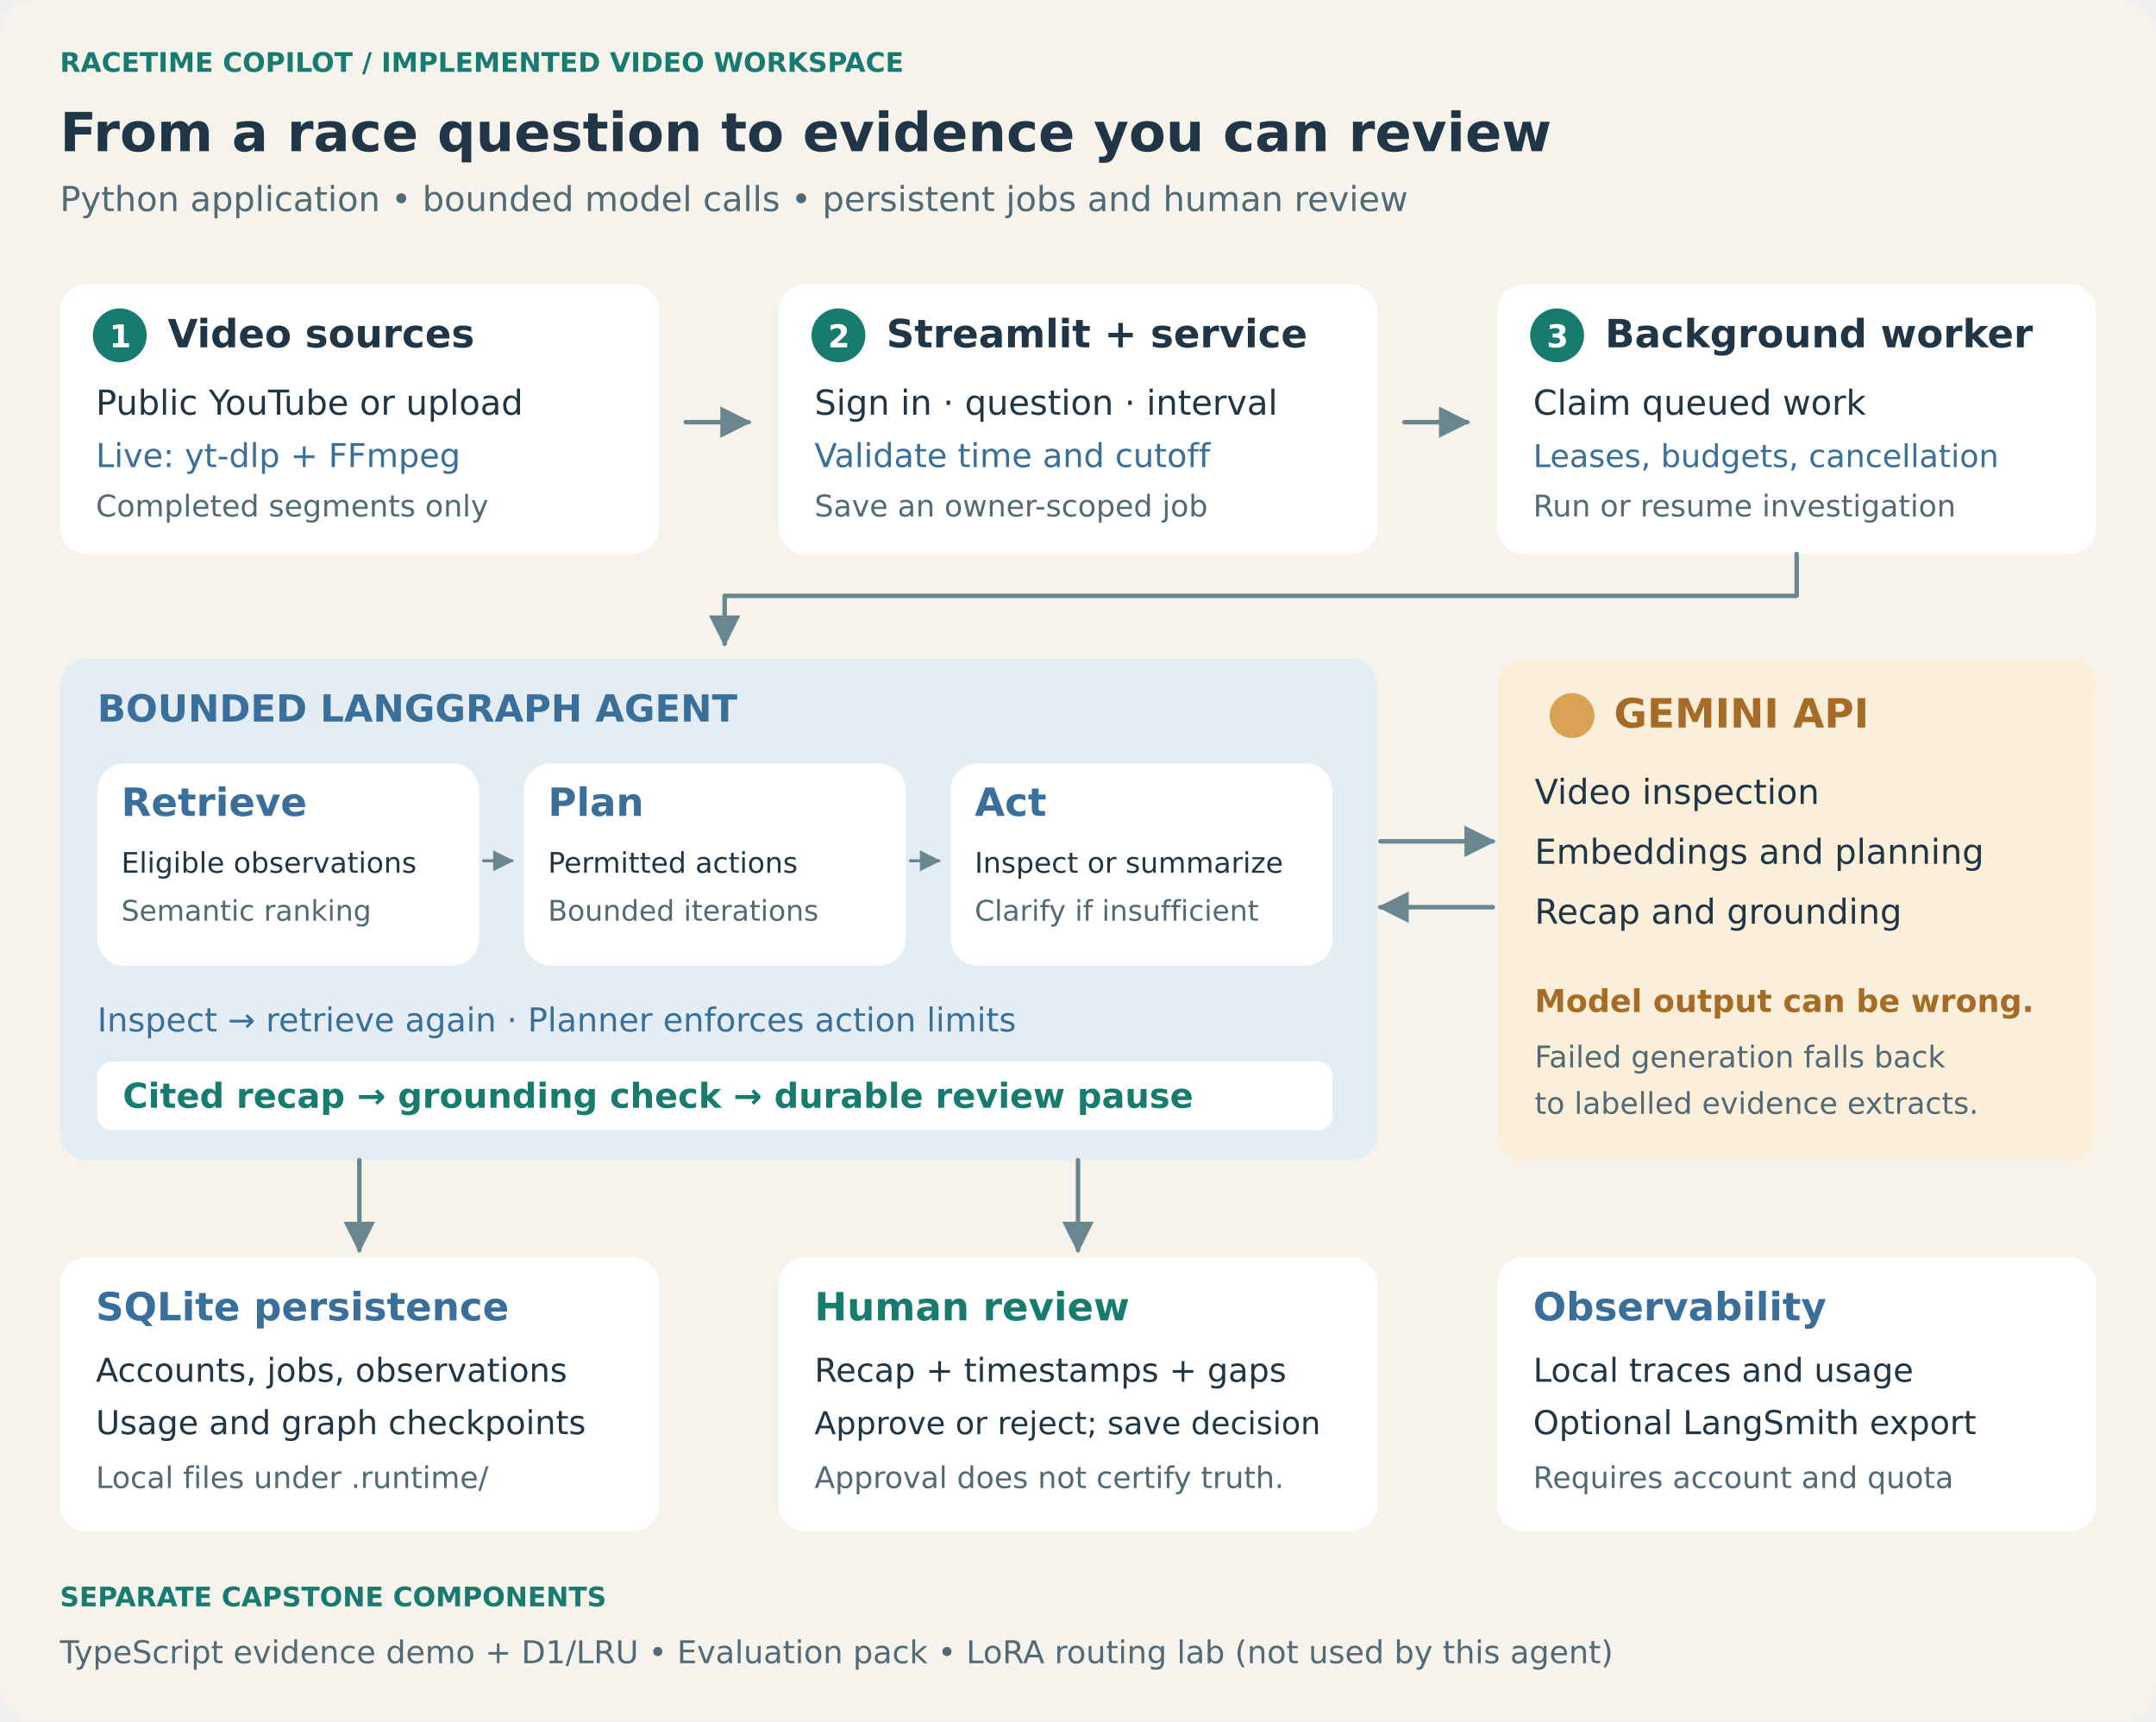
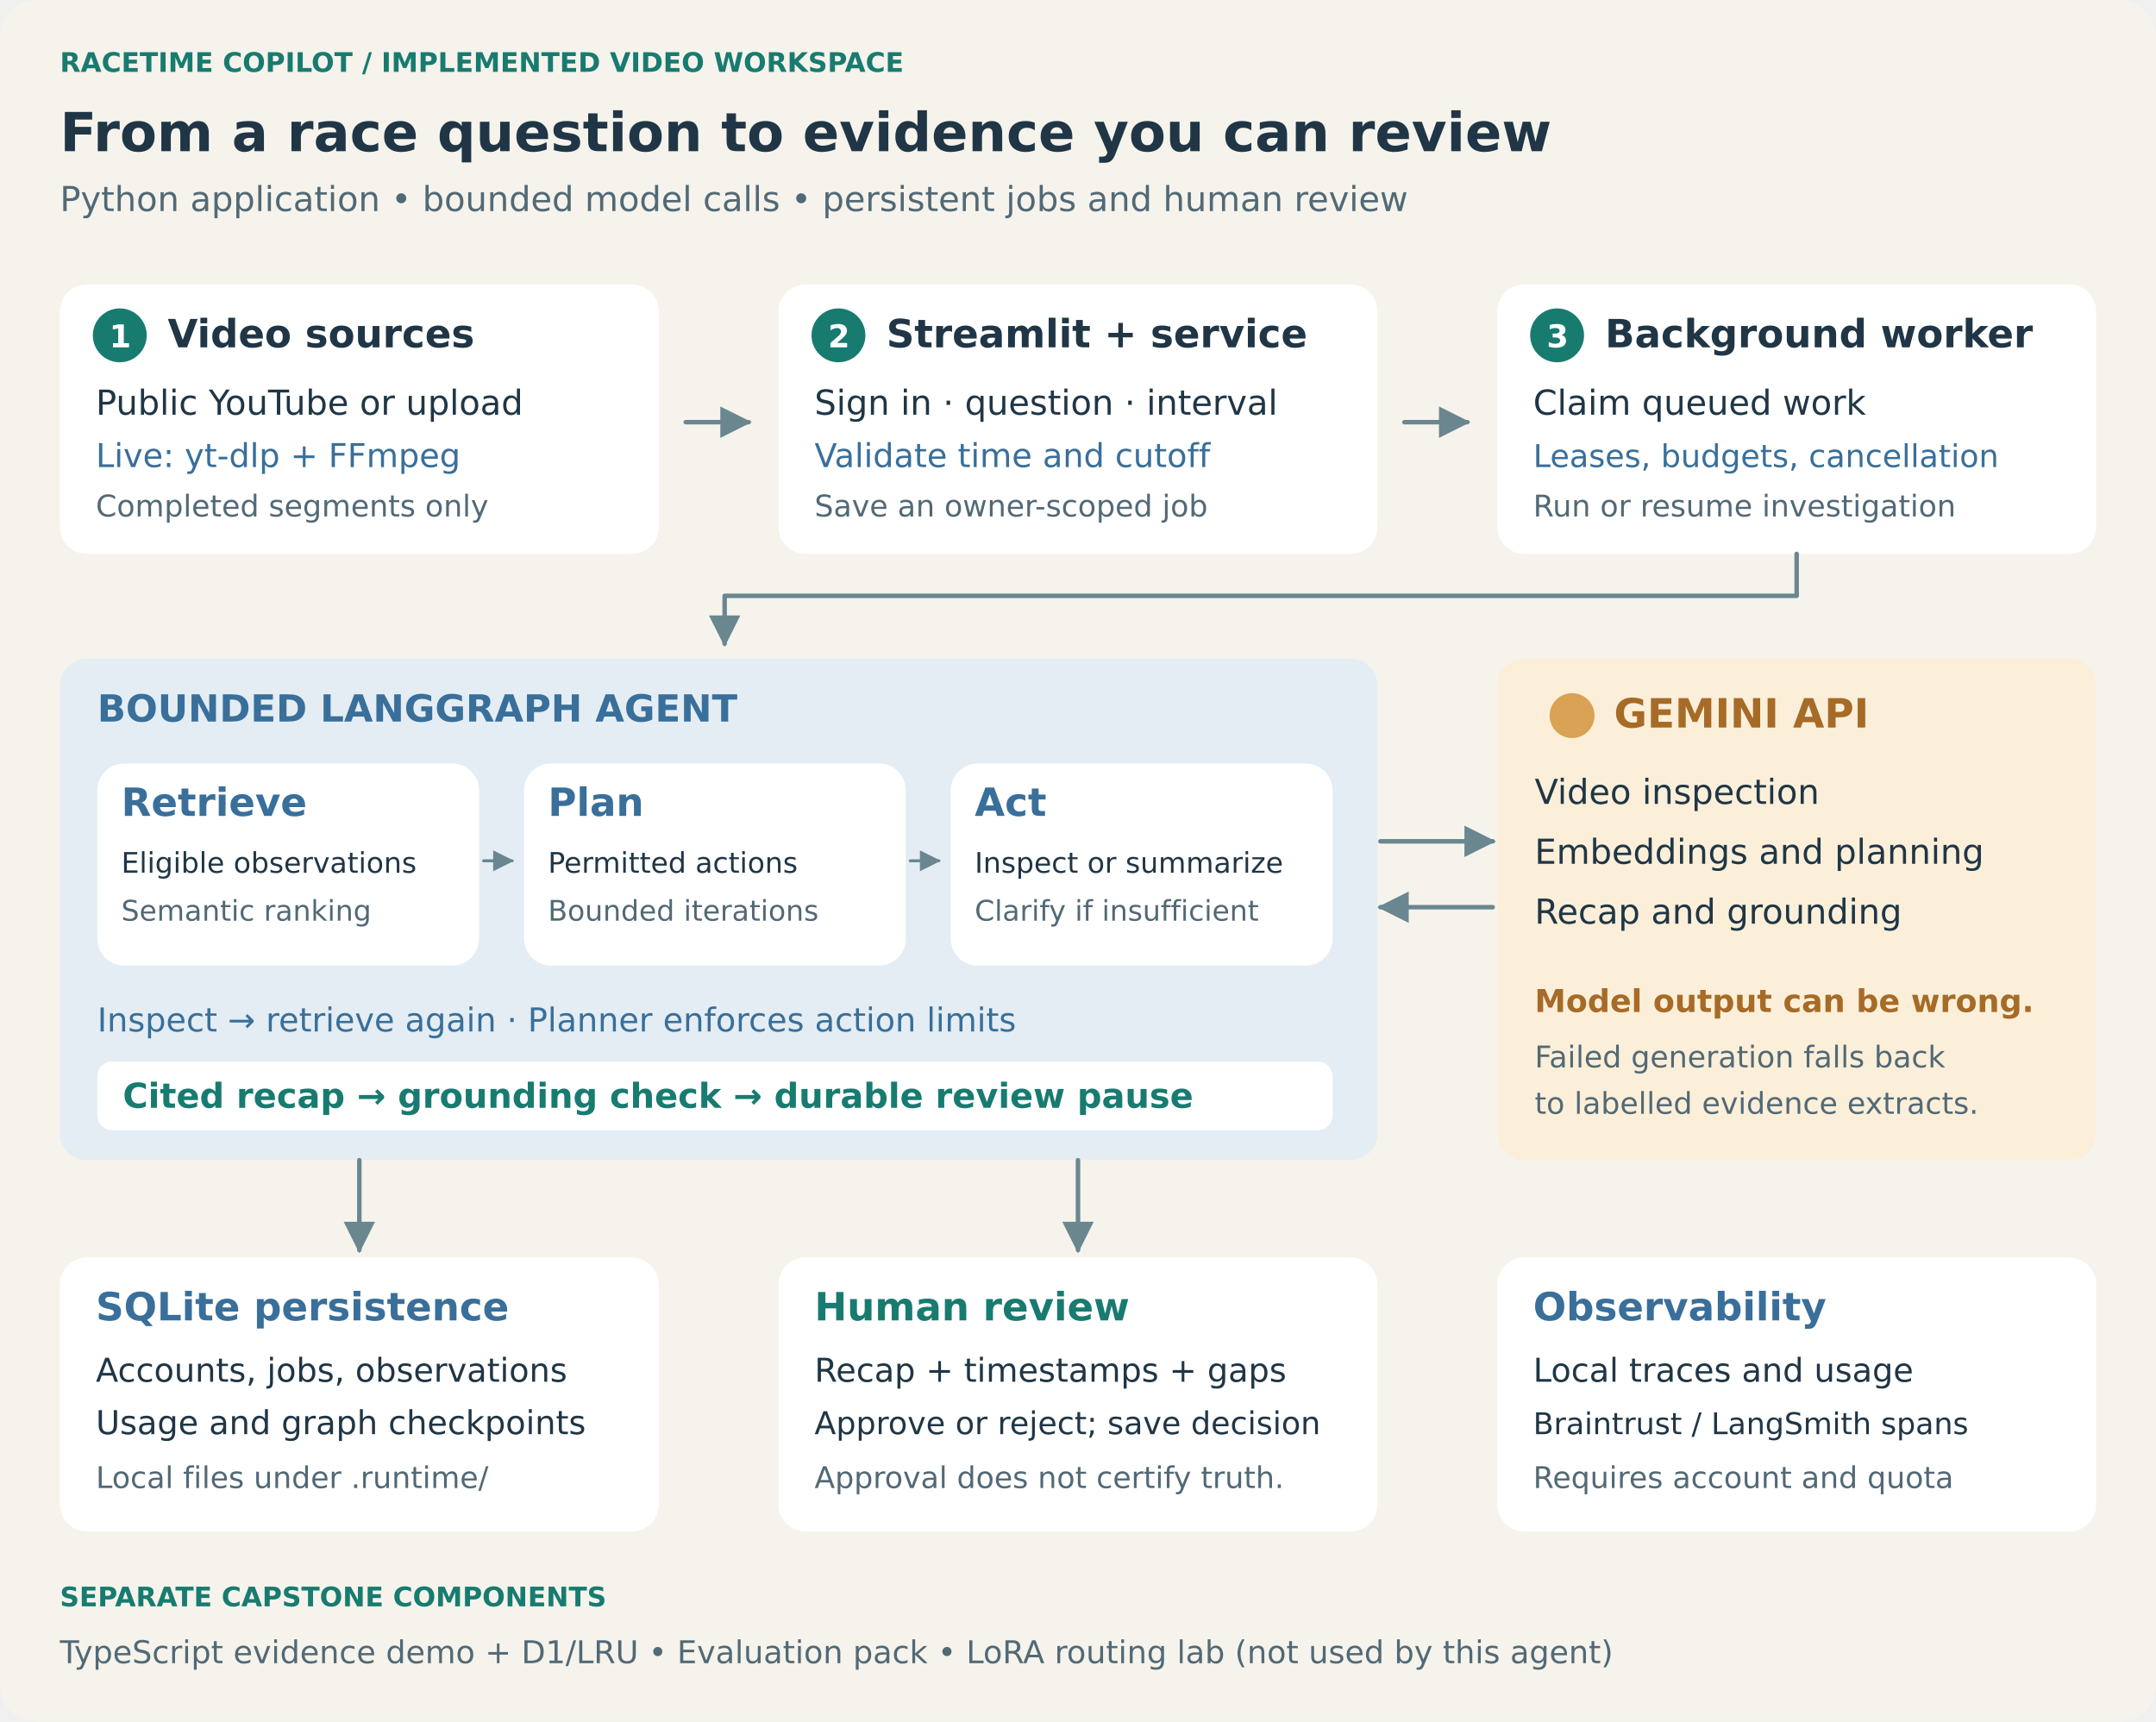
<svg xmlns="http://www.w3.org/2000/svg" width="1440" height="1150" viewBox="0 0 1440 1150" role="img" aria-labelledby="title desc">
  <rect width="1440" height="1150" rx="24" fill="#f5f3eb" />
  <defs>
    <marker id="arrow" viewBox="0 0 10 10" refX="9" refY="5" markerWidth="7" markerHeight="7" orient="auto-start-reverse">
      <path d="M0 0 L10 5 L0 10Z" fill="#6a8790" />
    </marker>
  </defs>
  <text x="40" y="48" font-family="DejaVu Sans, sans-serif" font-size="18" font-weight="700" fill="#187b70">RACETIME COPILOT  /  IMPLEMENTED VIDEO WORKSPACE</text>
  <text x="40" y="101" font-family="DejaVu Sans, sans-serif" font-size="36" font-weight="700" fill="#203646">From a race question to evidence you can review</text>
  <text x="40" y="141" font-family="DejaVu Sans, sans-serif" font-size="23" font-weight="400" fill="#526976">Python application • bounded model calls • persistent jobs and human review</text>
  <rect x="40" y="190" width="400" height="180" rx="18" fill="#ffffff" stroke="none" />
  <rect x="520" y="190" width="400" height="180" rx="18" fill="#ffffff" stroke="none" />
  <rect x="1000" y="190" width="400" height="180" rx="18" fill="#ffffff" stroke="none" />
  <circle cx="80" cy="224" r="18" fill="#187b70" stroke="none" stroke-width="2" />
  <text x="73" y="232" font-family="DejaVu Sans, sans-serif" font-size="21" font-weight="700" fill="#ffffff">1</text>
  <text x="112" y="232" font-family="DejaVu Sans, sans-serif" font-size="26" font-weight="700" fill="#203646">Video sources</text>
  <text x="64" y="277" font-family="DejaVu Sans, sans-serif" font-size="23" font-weight="400" fill="#203646">Public YouTube or upload</text>
  <text x="64" y="312" font-family="DejaVu Sans, sans-serif" font-size="22" font-weight="400" fill="#396f9a">Live: yt-dlp + FFmpeg</text>
  <text x="64" y="345" font-family="DejaVu Sans, sans-serif" font-size="20" font-weight="400" fill="#526976">Completed segments only</text>
  <circle cx="560" cy="224" r="18" fill="#187b70" stroke="none" stroke-width="2" />
  <text x="553" y="232" font-family="DejaVu Sans, sans-serif" font-size="21" font-weight="700" fill="#ffffff">2</text>
  <text x="592" y="232" font-family="DejaVu Sans, sans-serif" font-size="26" font-weight="700" fill="#203646">Streamlit + service</text>
  <text x="544" y="277" font-family="DejaVu Sans, sans-serif" font-size="23" font-weight="400" fill="#203646">Sign in · question · interval</text>
  <text x="544" y="312" font-family="DejaVu Sans, sans-serif" font-size="22" font-weight="400" fill="#396f9a">Validate time and cutoff</text>
  <text x="544" y="345" font-family="DejaVu Sans, sans-serif" font-size="20" font-weight="400" fill="#526976">Save an owner-scoped job</text>
  <circle cx="1040" cy="224" r="18" fill="#187b70" stroke="none" stroke-width="2" />
  <text x="1033" y="232" font-family="DejaVu Sans, sans-serif" font-size="21" font-weight="700" fill="#ffffff">3</text>
  <text x="1072" y="232" font-family="DejaVu Sans, sans-serif" font-size="26" font-weight="700" fill="#203646">Background worker</text>
  <text x="1024" y="277" font-family="DejaVu Sans, sans-serif" font-size="23" font-weight="400" fill="#203646">Claim queued work</text>
  <text x="1024" y="312" font-family="DejaVu Sans, sans-serif" font-size="21" font-weight="400" fill="#396f9a">Leases, budgets, cancellation</text>
  <text x="1024" y="345" font-family="DejaVu Sans, sans-serif" font-size="20" font-weight="400" fill="#526976">Run or resume investigation</text>
  <path d="M458 282 H500" stroke="#6a8790" stroke-width="3" fill="none" stroke-linecap="round" stroke-linejoin="round" marker-end="url(#arrow)" />
  <path d="M938 282 H980" stroke="#6a8790" stroke-width="3" fill="none" stroke-linecap="round" stroke-linejoin="round" marker-end="url(#arrow)" />
  <path d="M1200 370 V398 H484 V430" stroke="#6a8790" stroke-width="3" fill="none" stroke-linecap="round" stroke-linejoin="round" marker-end="url(#arrow)" />
  <rect x="40" y="440" width="880" height="335" rx="18" fill="#e4edf3" stroke="none" />
  <text x="65" y="482" font-family="DejaVu Sans, sans-serif" font-size="25" font-weight="700" fill="#396f9a">BOUNDED LANGGRAPH AGENT</text>
  <rect x="65" y="510" width="255" height="135" rx="18" fill="#ffffff" stroke="none" />
  <text x="81" y="545" font-family="DejaVu Sans, sans-serif" font-size="26" font-weight="700" fill="#396f9a">Retrieve</text>
  <text x="81" y="583" font-family="DejaVu Sans, sans-serif" font-size="19" font-weight="400" fill="#203646">Eligible observations</text>
  <text x="81" y="615" font-family="DejaVu Sans, sans-serif" font-size="19" font-weight="400" fill="#526976">Semantic ranking</text>
  <rect x="350" y="510" width="255" height="135" rx="18" fill="#ffffff" stroke="none" />
  <text x="366" y="545" font-family="DejaVu Sans, sans-serif" font-size="26" font-weight="700" fill="#396f9a">Plan</text>
  <text x="366" y="583" font-family="DejaVu Sans, sans-serif" font-size="19" font-weight="400" fill="#203646">Permitted actions</text>
  <text x="366" y="615" font-family="DejaVu Sans, sans-serif" font-size="19" font-weight="400" fill="#526976">Bounded iterations</text>
  <rect x="635" y="510" width="255" height="135" rx="18" fill="#ffffff" stroke="none" />
  <text x="651" y="545" font-family="DejaVu Sans, sans-serif" font-size="26" font-weight="700" fill="#396f9a">Act</text>
  <text x="651" y="583" font-family="DejaVu Sans, sans-serif" font-size="19" font-weight="400" fill="#203646">Inspect or summarize</text>
  <text x="651" y="615" font-family="DejaVu Sans, sans-serif" font-size="19" font-weight="400" fill="#526976">Clarify if insufficient</text>
  <path d="M323 575 H342" stroke="#6a8790" stroke-width="2" fill="none" stroke-linecap="round" stroke-linejoin="round" marker-end="url(#arrow)" />
  <path d="M608 575 H627" stroke="#6a8790" stroke-width="2" fill="none" stroke-linecap="round" stroke-linejoin="round" marker-end="url(#arrow)" />
  <text x="65" y="689" font-family="DejaVu Sans, sans-serif" font-size="22" font-weight="400" fill="#396f9a">Inspect → retrieve again  ·  Planner enforces action limits</text>
  <rect x="65" y="709" width="825" height="46" rx="10" fill="#ffffff" stroke="none" />
  <text x="82" y="740" font-family="DejaVu Sans, sans-serif" font-size="23" font-weight="700" fill="#187b70">Cited recap → grounding check → durable review pause</text>
  <rect x="1000" y="440" width="400" height="335" rx="18" fill="#fbefd9" stroke="none" />
  <circle cx="1050" cy="478" r="15" fill="#d9a254" stroke="none" stroke-width="2" />
  <text x="1078" y="486" font-family="DejaVu Sans, sans-serif" font-size="27" font-weight="700" fill="#a66b27">GEMINI API</text>
  <text x="1025" y="537" font-family="DejaVu Sans, sans-serif" font-size="23" font-weight="400" fill="#203646">Video inspection</text>
  <text x="1025" y="577" font-family="DejaVu Sans, sans-serif" font-size="23" font-weight="400" fill="#203646">Embeddings and planning</text>
  <text x="1025" y="617" font-family="DejaVu Sans, sans-serif" font-size="23" font-weight="400" fill="#203646">Recap and grounding</text>
  <text x="1025" y="676" font-family="DejaVu Sans, sans-serif" font-size="21" font-weight="700" fill="#a66b27">Model output can be wrong.</text>
  <text x="1025" y="713" font-family="DejaVu Sans, sans-serif" font-size="20" font-weight="400" fill="#526976">Failed generation falls back</text>
  <text x="1025" y="744" font-family="DejaVu Sans, sans-serif" font-size="20" font-weight="400" fill="#526976">to labelled evidence extracts.</text>
  <path d="M922 562 H997" stroke="#6a8790" stroke-width="3" fill="none" stroke-linecap="round" stroke-linejoin="round" marker-end="url(#arrow)" />
  <path d="M997 606 H922" stroke="#6a8790" stroke-width="3" fill="none" stroke-linecap="round" stroke-linejoin="round" marker-end="url(#arrow)" />
  <rect x="40" y="840" width="400" height="183" rx="18" fill="#ffffff" stroke="none" />
  <rect x="520" y="840" width="400" height="183" rx="18" fill="#ffffff" stroke="none" />
  <rect x="1000" y="840" width="400" height="183" rx="18" fill="#ffffff" stroke="none" />
  <path d="M240 775 V835" stroke="#6a8790" stroke-width="3" fill="none" stroke-linecap="round" stroke-linejoin="round" marker-end="url(#arrow)" />
  <path d="M720 775 V835" stroke="#6a8790" stroke-width="3" fill="none" stroke-linecap="round" stroke-linejoin="round" marker-end="url(#arrow)" />
  <text x="64" y="882" font-family="DejaVu Sans, sans-serif" font-size="26" font-weight="700" fill="#396f9a">SQLite persistence</text>
  <text x="64" y="923" font-family="DejaVu Sans, sans-serif" font-size="22" font-weight="400" fill="#203646">Accounts, jobs, observations</text>
  <text x="64" y="958" font-family="DejaVu Sans, sans-serif" font-size="22" font-weight="400" fill="#203646">Usage and graph checkpoints</text>
  <text x="64" y="994" font-family="DejaVu Sans, sans-serif" font-size="20" font-weight="400" fill="#526976">Local files under .runtime/</text>
  <text x="544" y="882" font-family="DejaVu Sans, sans-serif" font-size="26" font-weight="700" fill="#187b70">Human review</text>
  <text x="544" y="923" font-family="DejaVu Sans, sans-serif" font-size="22" font-weight="400" fill="#203646">Recap + timestamps + gaps</text>
  <text x="544" y="958" font-family="DejaVu Sans, sans-serif" font-size="21" font-weight="400" fill="#203646">Approve or reject; save decision</text>
  <text x="544" y="994" font-family="DejaVu Sans, sans-serif" font-size="20" font-weight="400" fill="#526976">Approval does not certify truth.</text>
  <text x="1024" y="882" font-family="DejaVu Sans, sans-serif" font-size="26" font-weight="700" fill="#396f9a">Observability</text>
  <text x="1024" y="923" font-family="DejaVu Sans, sans-serif" font-size="22" font-weight="400" fill="#203646">Local traces and usage</text>
-   <text x="1024" y="958" font-family="DejaVu Sans, sans-serif" font-size="22" font-weight="400" fill="#203646">Optional LangSmith export</text>
+   <text x="1024" y="958" font-family="DejaVu Sans, sans-serif" font-size="20" font-weight="400" fill="#203646">Braintrust / LangSmith spans</text>
  <text x="1024" y="994" font-family="DejaVu Sans, sans-serif" font-size="20" font-weight="400" fill="#526976">Requires account and quota</text>
  <text x="40" y="1073" font-family="DejaVu Sans, sans-serif" font-size="18" font-weight="700" fill="#187b70">SEPARATE CAPSTONE COMPONENTS</text>
  <text x="40" y="1111" font-family="DejaVu Sans, sans-serif" font-size="21" font-weight="400" fill="#526976">TypeScript evidence demo + D1/LRU   •   Evaluation pack   •   LoRA routing lab (not used by this agent)</text>
</svg>
